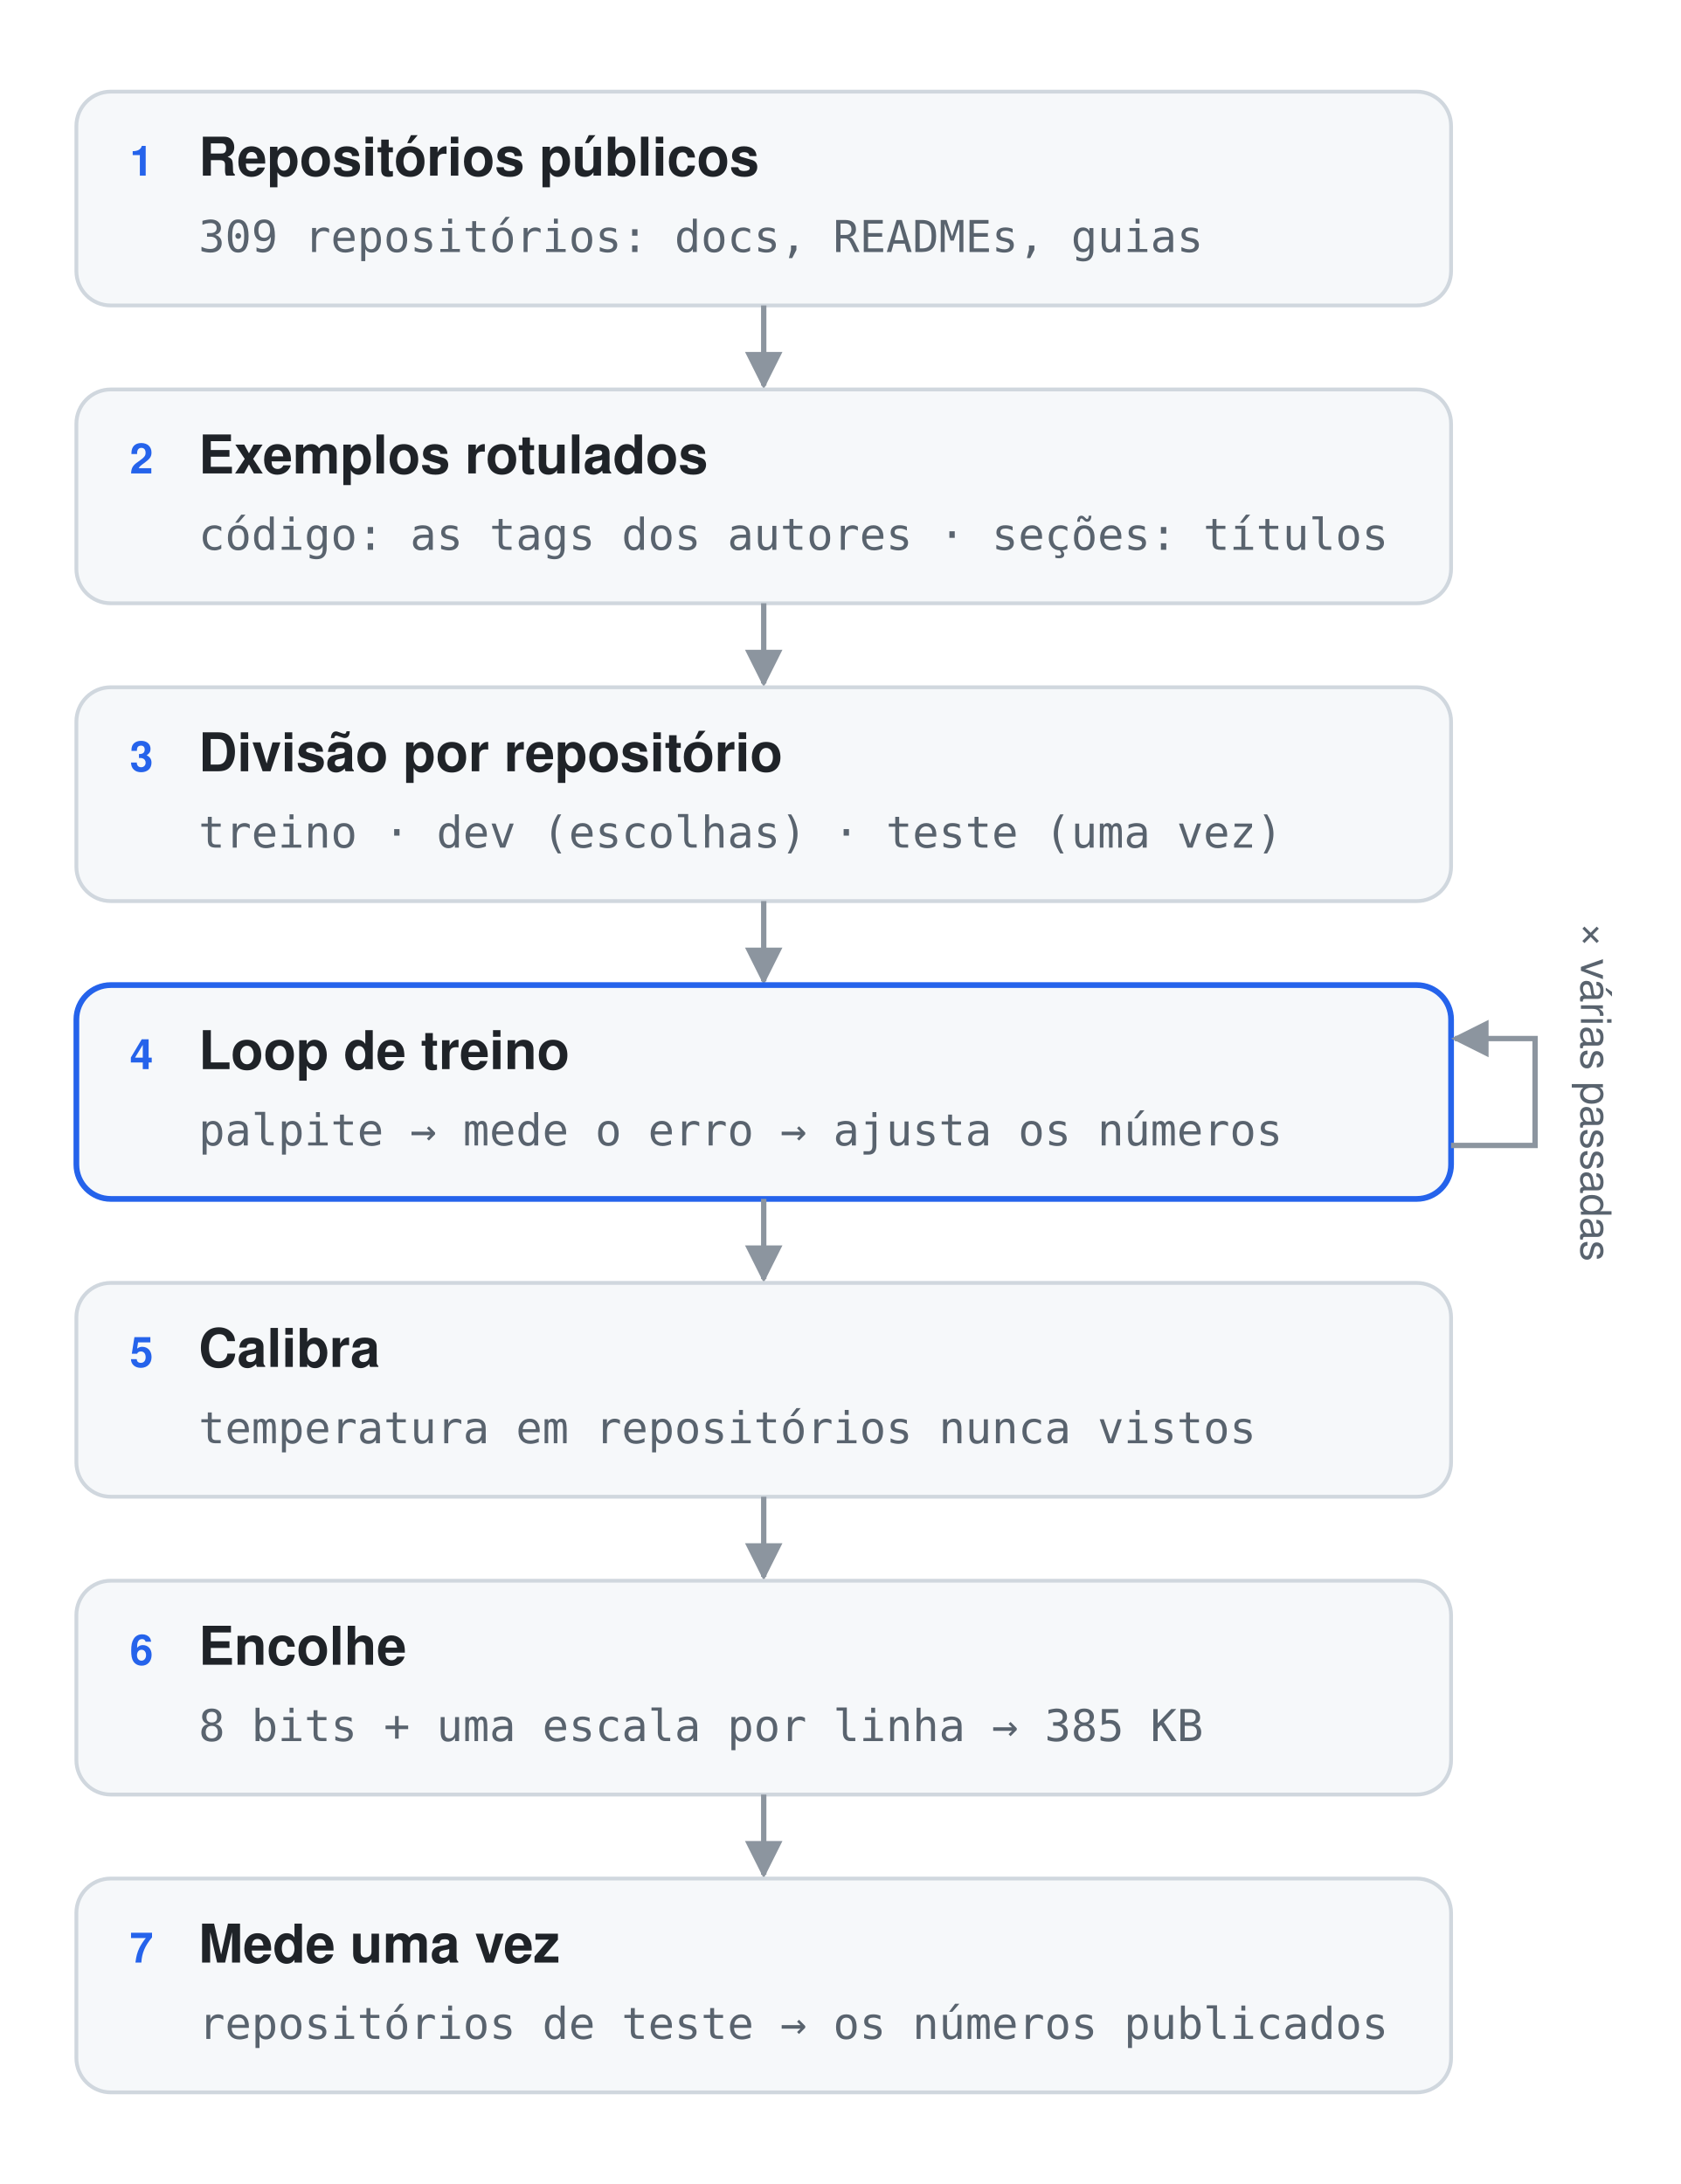
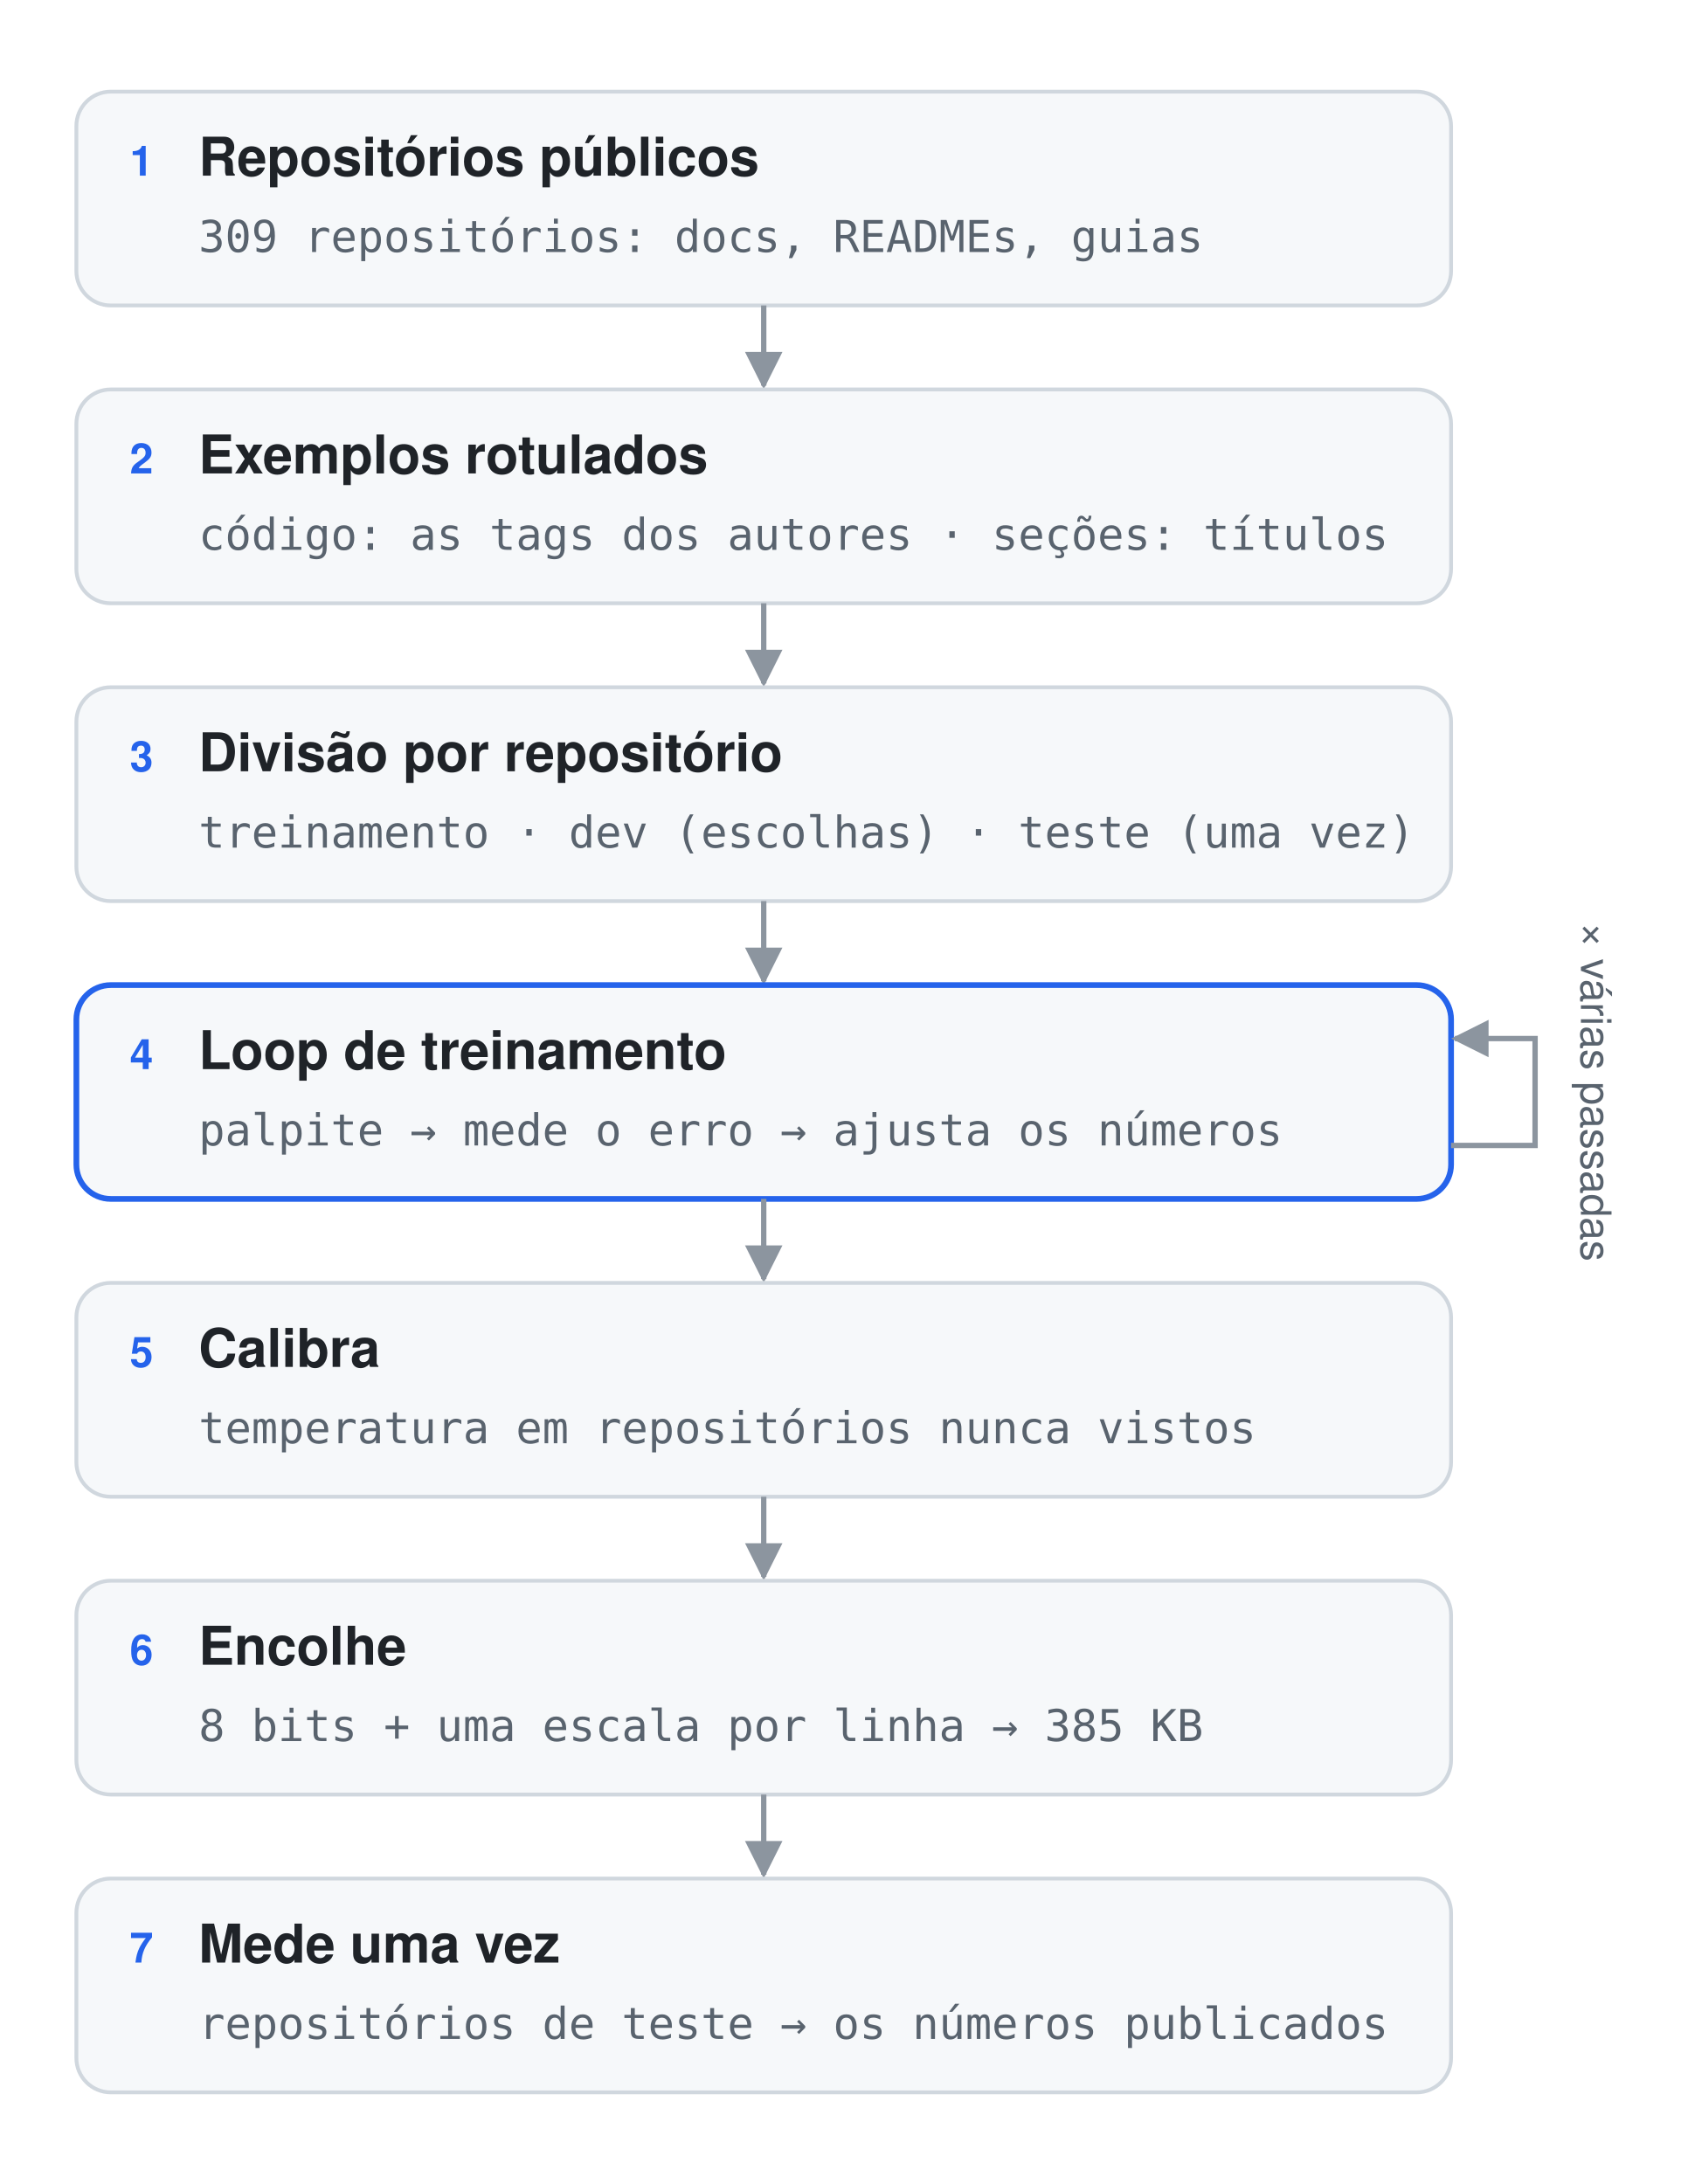
<svg xmlns="http://www.w3.org/2000/svg" viewBox="0 0 440 572" width="440" height="572" role="img" aria-labelledby="msd-title-models-training msd-desc-models-training" font-family="system-ui, -apple-system, 'Segoe UI', Helvetica, Arial, sans-serif">
  <style>
  .msd-lane { fill: none; stroke: #d8dee4; }
  .msd-lane-t { fill: #2563eb; font-size: 11px; font-weight: 600; letter-spacing: .08em; }
  .msd-box { fill: #f6f8fa; stroke: #d0d7de; }
  .msd-box.msd-accent { stroke: #2563eb; stroke-width: 1.5; }
  .msd-box.msd-dashed, .msd-group { stroke-dasharray: 4 3; }
  .msd-group { fill: none; stroke: #8c959f; }
  .msd-t { fill: #1f2328; font-size: 14px; font-weight: 600; }
  .msd-s { fill: #59636e; font-size: 12px; }
  .msd-s.msd-small { font-size: 11px; }
  .msd-label { fill: #59636e; font-size: 11px; }
  .msd-note { fill: #59636e; font-size: 11.5px; font-style: italic; }
  .msd-mono { fill: #59636e; font-size: 11.5px; font-family: ui-monospace, SFMono-Regular, Menlo, Consolas, monospace; }
  .msd-step { fill: #2563eb; font-size: 11px; font-weight: 700; }
  .msd-line { fill: none; stroke: #8c959f; stroke-width: 1.4; }
  .msd-head { fill: #8c959f; }
  @media (prefers-color-scheme: dark) {
    .msd-lane { stroke: #30363d; }
    .msd-lane-t { fill: #58a6ff; }
    .msd-box { fill: #161b22; stroke: #30363d; }
    .msd-box.msd-accent { stroke: #58a6ff; }
    .msd-group { stroke: #6e7681; }
    .msd-t { fill: #e6edf3; }
    .msd-s, .msd-label, .msd-note, .msd-mono { fill: #8b949e; }
    .msd-step { fill: #58a6ff; }
    .msd-line { stroke: #6e7681; }
    .msd-head { fill: #6e7681; }
  }
</style>
  <defs>
    <marker id="msd-arrow-models-training" viewBox="0 0 10 10" refX="9" refY="5" markerWidth="7" markerHeight="7" orient="auto-start-reverse">
      <path class="msd-head" d="M0,0 L10,5 L0,10 z" />
    </marker>
  </defs>
  <rect class="msd-box " x="20" y="24" width="360" height="56" rx="9" />
  <text class="msd-step" x="34" y="46">1</text>
  <text class="msd-t" x="52" y="46">Repositórios públicos</text>
  <text class="msd-mono" x="52" y="66">309 repositórios: docs, READMEs, guias</text>
  <path class="msd-line" d="M200.0,80 L200.0,101" marker-end="url(#msd-arrow-models-training)" />
  <rect class="msd-box " x="20" y="102" width="360" height="56" rx="9" />
  <text class="msd-step" x="34" y="124">2</text>
  <text class="msd-t" x="52" y="124">Exemplos rotulados</text>
  <text class="msd-mono" x="52" y="144">código: as tags dos autores · seções: títulos</text>
  <path class="msd-line" d="M200.0,158 L200.0,179" marker-end="url(#msd-arrow-models-training)" />
  <rect class="msd-box " x="20" y="180" width="360" height="56" rx="9" />
  <text class="msd-step" x="34" y="202">3</text>
  <text class="msd-t" x="52" y="202">Divisão por repositório</text>
-   <text class="msd-mono" x="52" y="222">treino · dev (escolhas) · teste (uma vez)</text>
+   <text class="msd-mono" x="52" y="222">treinamento · dev (escolhas) · teste (uma vez)</text>
  <path class="msd-line" d="M200.0,236 L200.0,257" marker-end="url(#msd-arrow-models-training)" />
  <rect class="msd-box msd-accent" x="20" y="258" width="360" height="56" rx="9" />
  <text class="msd-step" x="34" y="280">4</text>
-   <text class="msd-t" x="52" y="280">Loop de treino</text>
+   <text class="msd-t" x="52" y="280">Loop de treinamento</text>
  <text class="msd-mono" x="52" y="300">palpite → mede o erro → ajusta os números</text>
  <path class="msd-line" d="M200.0,314 L200.0,335" marker-end="url(#msd-arrow-models-training)" />
  <rect class="msd-box " x="20" y="336" width="360" height="56" rx="9" />
  <text class="msd-step" x="34" y="358">5</text>
  <text class="msd-t" x="52" y="358">Calibra</text>
  <text class="msd-mono" x="52" y="378">temperatura em repositórios nunca vistos</text>
  <path class="msd-line" d="M200.0,392 L200.0,413" marker-end="url(#msd-arrow-models-training)" />
  <rect class="msd-box " x="20" y="414" width="360" height="56" rx="9" />
  <text class="msd-step" x="34" y="436">6</text>
  <text class="msd-t" x="52" y="436">Encolhe</text>
  <text class="msd-mono" x="52" y="456">8 bits + uma escala por linha → 385 KB</text>
  <path class="msd-line" d="M200.0,470 L200.0,491" marker-end="url(#msd-arrow-models-training)" />
  <rect class="msd-box " x="20" y="492" width="360" height="56" rx="9" />
  <text class="msd-step" x="34" y="514">7</text>
  <text class="msd-t" x="52" y="514">Mede uma vez</text>
  <text class="msd-mono" x="52" y="534">repositórios de teste → os números publicados</text>
  <path class="msd-line" d="M380,300 L402,300 L402,272 L381,272" marker-end="url(#msd-arrow-models-training)" />
  <text class="msd-label" x="414" y="286.0" text-anchor="middle" transform="rotate(90 414 286.0)">× várias passadas</text>
</svg>
